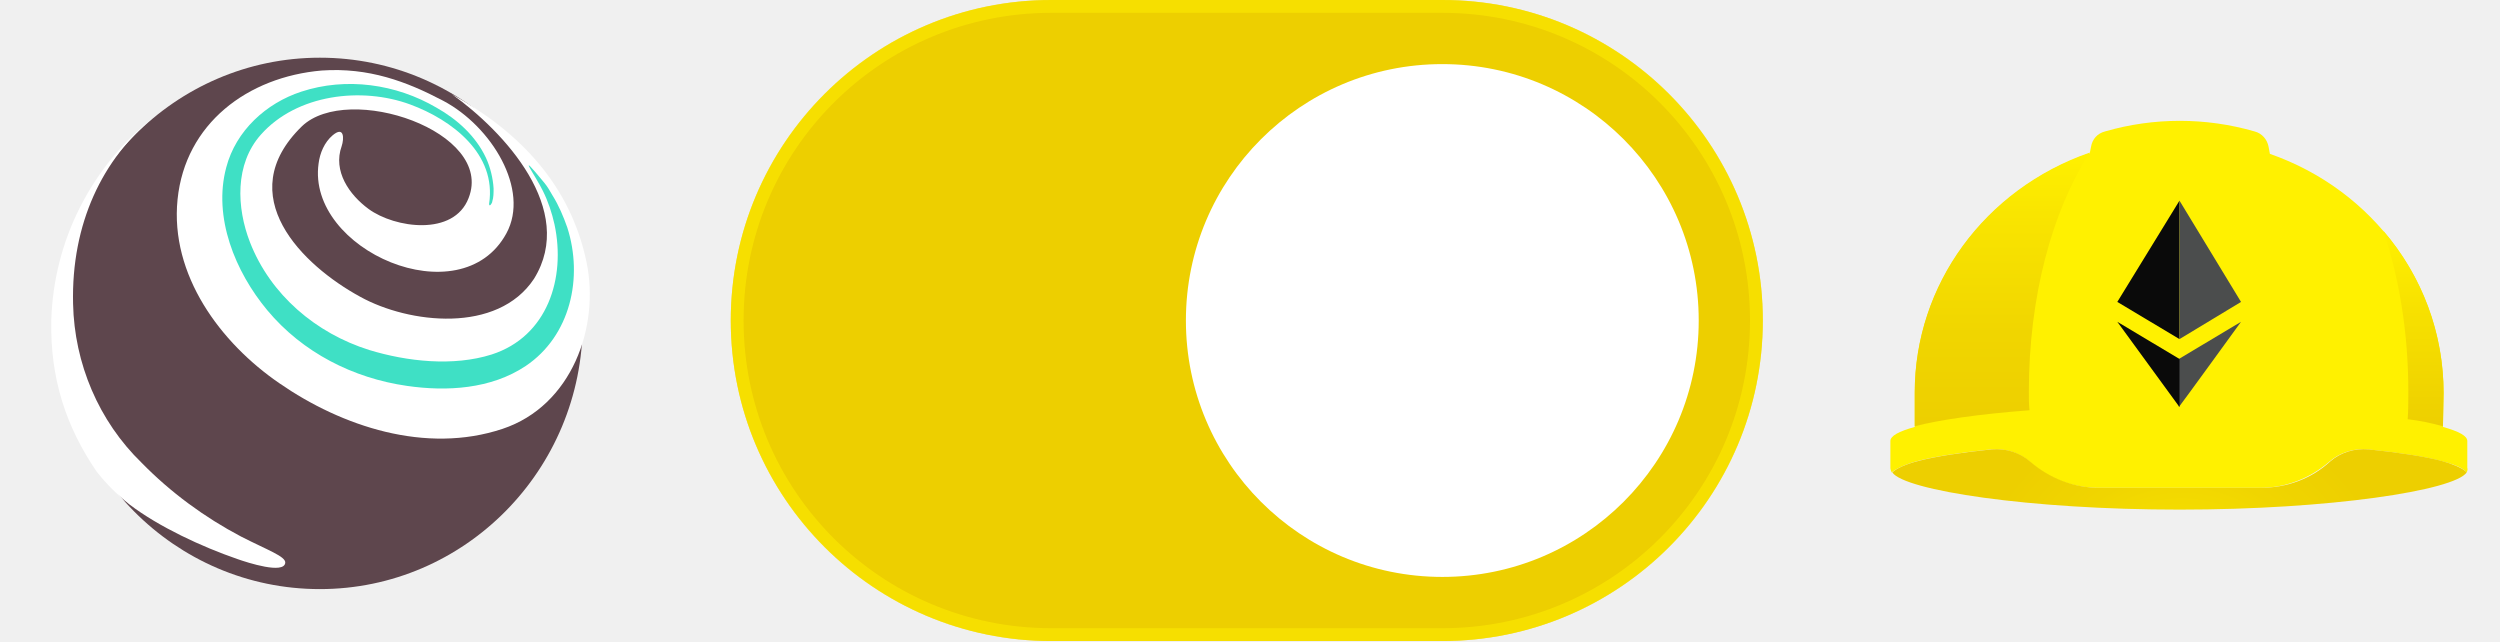
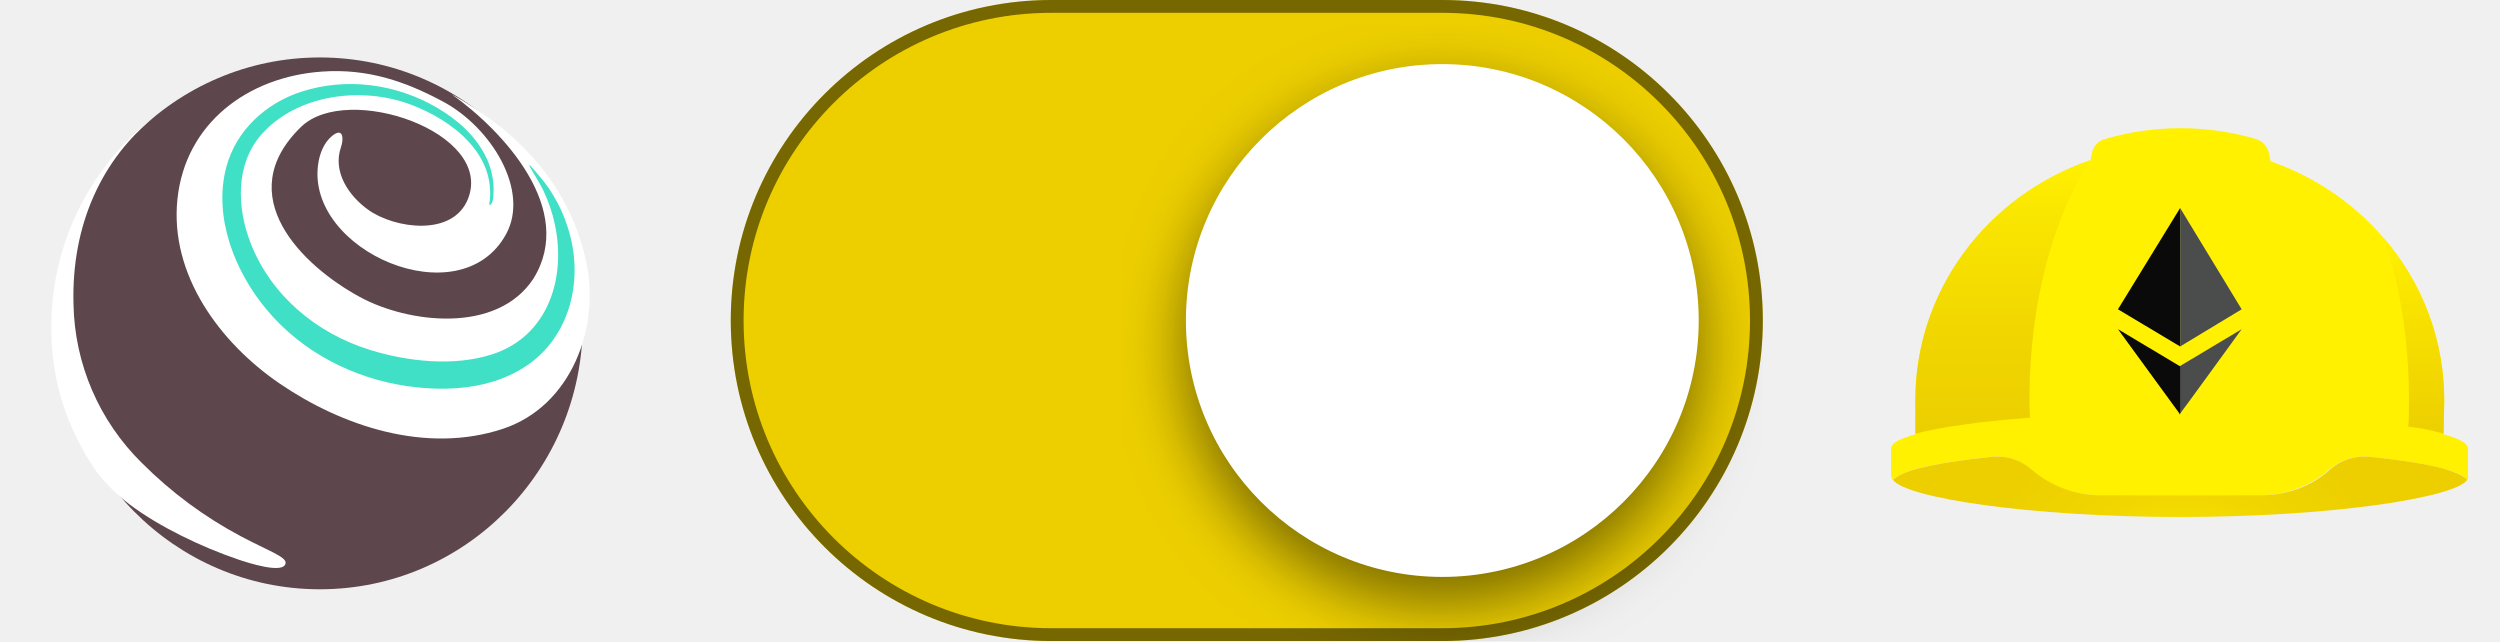
- <svg xmlns="http://www.w3.org/2000/svg" xmlns:xlink="http://www.w3.org/1999/xlink" version="1.1" id="Layer_1" x="0px" y="0px" viewBox="0 0 390 100" style="enable-background:new 0 0 390 100;" xml:space="preserve">
-   <style type="text/css">
- 	.st0{clip-path:url(#SVGID_2_);}
- 	.st1{fill:#5E464D;}
- 	.st2{fill:#FFFFFF;}
- 	.st3{fill:#3FE0C5;}
- 	.st4{fill:#EDCF00;}
- 	.st5{fill:none;stroke:#FFF100;stroke-width:2;stroke-opacity:0.5;}
- 	.st6{fill:#FFF100;}
- 	.st7{fill:url(#SVGID_3_);}
- 	.st8{fill:url(#SVGID_4_);}
- 	.st9{fill:url(#SVGID_5_);}
- 	.st10{fill:#0A0A0A;}
- 	.st11{fill:#4B4D4D;}
- </style>
-   <g>
-     <defs>
-       <rect id="SVGID_1_" width="390" height="100" />
-     </defs>
-     <clipPath id="SVGID_2_">
-       <use xlink:href="#SVGID_1_" style="overflow:visible;" />
-     </clipPath>
-     <g class="st0">
-       <path class="st1" d="M49.9,91.9c22.6,0,41-18.6,41-41.5S72.5,9,49.9,9c-22.6,0-41,18.6-41,41.5S27.3,91.9,49.9,91.9z" />
-       <path class="st2" d="M37,87.2c1.7,0.6,7.3,2.4,7.5,0.6c0.1-1-2.8-2-6.9-4.1c-5.7-3-11-6.9-15.5-11.5c-6.7-6.5-10.5-15.5-10.7-24.8    C11.1,34.9,16,24.7,24.1,18.2c-4.9,3.8-8.8,8.6-11.6,14.1S8.2,43.8,8,49.9c-0.2,9.1,2.3,16.7,7.1,23.7c1.5,1.9,3.2,3.6,5.1,5.1    C24.8,82.2,31.5,85.3,37,87.2" />
-       <path class="st2" d="M91.5,40.9c-2.5-12-10.4-20.3-21-26.2c8.1,5.8,19.5,18,12.8,28.8c-5.7,8.6-19.5,7-27.1,2.8    c-9-4.9-20.2-15.8-9.1-26.6c7.2-6.9,30.1,0.8,26,11.2c-2.3,6-11.5,4.7-15.6,1.7c-3-2.2-5.6-5.9-4.2-9.8c0.4-1.2,0.4-3.2-1.4-1.7    c-1.3,1.1-2,2.8-2.2,4.4c-1.9,13.5,22.2,24,29.3,10.9c3.7-6.8-2.3-16.7-9.9-20.7c-5.7-3-11.6-5.2-18.9-4.7    C38.6,12,28.9,19.3,27.7,31.1c-1.2,11.8,6.7,22.4,15.9,28.7c9.7,6.7,22.8,11.1,34.8,7.1C89.2,63.3,93.6,51,91.5,40.9" />
-       <path class="st3" d="M76.3,31.8C77.5,24,70.5,18.7,64,16.3c-7.6-2.8-17.7-1.6-23.3,4.7c-4.1,4.6-3.8,11.4-1.7,16.8    c3.2,8.2,10.3,14.2,18.6,16.8c5.9,1.8,13.1,2.6,19.1,0.7c8.7-2.8,11.6-11.9,9.8-20.3c-0.4-1.8-1-3.6-1.8-5.2    c-1.1-2.3-4.5-7,0.2-1.3c0.5,0.6,0.9,1.3,1.3,2c1,1.6,1.7,3.3,2.3,5c2.5,7.8,0.5,16.9-6.5,21.6c-5.4,3.6-12.3,4-18.5,3.1    C55.1,59,47.2,55,41.7,48.4c-5-6-8.5-14.5-6.4-22.3c1.5-5.7,6.2-10,11.7-11.8c7-2.3,14.8-1.2,21.1,2.5c3.2,1.8,6.1,4.4,7.7,7.8    c0.7,1.5,1.1,3.2,1.2,4.8c0,0.7,0,1.4-0.2,2C76.8,31.7,76.3,32.4,76.3,31.8" />
-       <path class="st4" d="M275,50c0-27.6-22.4-50-50-50h-61c-27.6,0-50,22.4-50,50l0,0c0,27.6,22.4,50,50,50h61    C252.6,100,275,77.6,275,50L275,50z" />
-       <path class="st5" d="M225,1h-61c-27.1,0-49,21.9-49,49s21.9,49,49,49h61c27.1,0,49-21.9,49-49S252.1,1,225,1z" />
-       <g>
-         <circle class="st2" cx="225" cy="50" r="40" />
-       </g>
-       <g>
-         <path class="st6" d="M384.8,73.7c-0.1-0.1-0.1-0.1-0.2-0.2c-0.6-0.6-1.9-1.1-3.8-1.6c-2.7-0.7-6.6-1.3-11.4-1.8     c-2.2-0.2-4.4,0.5-6,1.9l0,0c-3,2.6-6.8,4.1-10.8,4.1h-25.2c-4,0-7.9-1.4-10.8-4.1c-1.6-1.4-3.8-2.1-6-1.9     c-4.8,0.5-8.7,1.1-11.4,1.8c-1.9,0.5-3.4,1.2-4.1,1.8c-0.1-0.2-0.2-0.5-0.2-0.7v-4.2c0-0.8,1.3-1.5,3.8-2.2v-5.3     c0-16.8,10.9-31.7,27.3-37.4l0.2-1c0.2-1.2,1-2.1,2.2-2.4c7.6-2.2,15.7-2.2,23.3,0c1.2,0.3,2,1.3,2.2,2.4l0.2,1.1     c16.3,5.7,27.1,20.6,27.1,37.3l-0.1,5.3c2.5,0.7,3.8,1.4,3.8,2.2V73C385,73.2,384.9,73.5,384.8,73.7z" />
-         <linearGradient id="SVGID_3_" gradientUnits="userSpaceOnUse" x1="-8085.501" y1="-8199.615" x2="-8085.501" y2="-8055.835" gradientTransform="matrix(0.3082 0 0 -0.2968 2804.493 -2367.426)">
-           <stop offset="0" style="stop-color:#EDCF00" />
-           <stop offset="0.33" style="stop-color:#F0D500" />
-           <stop offset="0.77" style="stop-color:#F9E500" />
-           <stop offset="1" style="stop-color:#FFF100" />
-         </linearGradient>
-         <path class="st7" d="M298.7,66.5L298.7,66.5v-5.3c0-16.8,10.9-31.7,27.3-37.4c-5.9,9.2-9.5,22.5-9.5,37.3c0,1,0,2,0.1,2.9     C308.7,64.6,302.5,65.5,298.7,66.5z" />
-         <linearGradient id="SVGID_4_" gradientUnits="userSpaceOnUse" x1="-7877.481" y1="-8200.665" x2="-7877.481" y2="-8096.675" gradientTransform="matrix(0.3082 0 0 -0.2968 2804.493 -2367.426)">
-           <stop offset="0" style="stop-color:#EDCF00" />
-           <stop offset="0.59" style="stop-color:#F7E100" />
-           <stop offset="1" style="stop-color:#FFF100" />
-         </linearGradient>
-         <path class="st8" d="M381.1,66.5c-1.8-0.5-3.7-0.9-5.5-1.1c0.1-1.4,0.1-2.8,0.1-4.3c0-9.1-1.4-17.7-3.9-25.1     c6.1,7.1,9.4,16,9.4,25.3L381.1,66.5z" />
-         <radialGradient id="SVGID_5_" cx="-7995.336" cy="-8297.905" r="108.86" gradientTransform="matrix(0.3082 0 0 -0.2968 2804.493 -2367.426)" gradientUnits="userSpaceOnUse">
-           <stop offset="0" style="stop-color:#FFF100" />
-           <stop offset="0.23" style="stop-color:#F9E500" />
-           <stop offset="0.67" style="stop-color:#F0D500" />
-           <stop offset="1" style="stop-color:#EDCF00" />
-         </radialGradient>
-         <path class="st9" d="M384.6,73.5c0.1,0.1,0.1,0.1,0.2,0.2c-1.9,2.8-21.3,5.8-44.8,5.8s-42.9-3-44.8-5.8c0.6-0.6,2.1-1.3,4.1-1.8     c2.7-0.7,6.6-1.3,11.4-1.8c2.2-0.2,4.4,0.5,6,1.9c3,2.6,6.8,4.1,10.8,4.1h25.2c4,0,7.9-1.4,10.8-4.1l0,0c1.6-1.4,3.8-2.1,6-1.9     c4.8,0.5,8.7,1.1,11.4,1.8C382.7,72.4,384,73,384.6,73.5z" />
-         <polygon class="st10" points="340,31.3 340,52.9 340,52.9 330.3,47.1 340,31.3    " />
-         <polygon class="st11" points="349.6,47.1 340,52.9 340,31.3    " />
-         <path class="st11" d="M349.6,50.2c0,0-9.5,13.1-9.7,13.3V56L349.6,50.2z" />
-         <path class="st10" d="M340,56v7.5l-9.7-13.3L340,56L340,56z" />
-       </g>
+ <svg xmlns="http://www.w3.org/2000/svg" width="390" height="100" viewBox="0 0 390 100" fill="none">
+   <g clip-path="url(#clip0)">
+     <path d="M384.9 74.85C384.8 74.75 384.8 74.75 384.7 74.65C384.1 74.05 382.8 73.55 380.9 73.05C378.2 72.35 374.3 71.75 369.5 71.25C367.3 71.05 365.1 71.75 363.5 73.15C360.5 75.75 356.7 77.25 352.7 77.25H327.5C323.5 77.25 319.6 75.85 316.7 73.15C315.1 71.75 312.9 71.05 310.7 71.25C305.9 71.75 302 72.35 299.3 73.05C297.4 73.55 295.9 74.25 295.2 74.85C295.1 74.65 295 74.35 295 74.15V69.95C295 69.15 296.3 68.45 298.8 67.75V62.45C298.8 45.65 309.7 30.75 326.1 25.05L326.3 24.05C326.5 22.85 327.3 21.95 328.5 21.65C336.1 19.45 344.2 19.45 351.8 21.65C353 21.95 353.8 22.95 354 24.05L354.2 25.15C370.5 30.85 381.3 45.75 381.3 62.45L381.2 67.75C383.7 68.45 385 69.15 385 69.95V74.15C385.1 74.35 385 74.65 384.9 74.85Z" fill="#FFF100" />
+     <path d="M298.8 67.65V62.35C298.8 45.55 309.7 30.65 326.1 24.95C320.2 34.15 316.6 47.45 316.6 62.25C316.6 63.25 316.6 64.25 316.7 65.15C308.8 65.75 302.6 66.65 298.8 67.65Z" fill="url(#paint0_linear)" />
+     <path d="M381.2 67.65C379.4 67.15 377.5 66.75 375.7 66.55C375.8 65.15 375.8 63.75 375.8 62.25C375.8 53.15 374.4 44.55 371.9 37.15C378 44.25 381.3 53.15 381.3 62.45L381.2 67.65Z" fill="url(#paint1_linear)" />
+     <path d="M384.7 74.65C384.8 74.75 384.8 74.75 384.9 74.85C383 77.65 363.6 80.65 340.1 80.65C316.6 80.65 297.2 77.65 295.3 74.85C295.9 74.25 297.4 73.55 299.4 73.05C302.1 72.35 306 71.75 310.8 71.25C313 71.05 315.2 71.75 316.8 73.15C319.8 75.75 323.6 77.25 327.6 77.25H352.8C356.8 77.25 360.7 75.85 363.6 73.15C365.2 71.75 367.4 71.05 369.6 71.25C374.4 71.75 378.3 72.35 381 73.05C382.8 73.55 384.1 74.15 384.7 74.65Z" fill="url(#paint2_radial)" />
+     <path d="M340.1 32.45V54.05L330.4 48.25L340.1 32.45Z" fill="#0A0A0A" />
+     <path d="M349.7 48.25L340.1 54.05V32.45L349.7 48.25Z" fill="#4B4D4D" />
+     <path d="M349.7 51.35C349.7 51.35 340.2 64.45 340 64.65V57.15L349.7 51.35Z" fill="#4B4D4D" />
+     <path d="M340.1 57.15V64.65L330.4 51.35L340.1 57.15Z" fill="#0A0A0A" />
+     <path d="M49.9 91.928C72.546 91.928 90.904 73.356 90.904 50.446C90.904 27.535 72.546 8.963 49.9 8.963C27.255 8.963 8.897 27.535 8.897 50.446C8.897 73.356 27.255 91.928 49.9 91.928Z" fill="#5E464D" />
+     <path d="M37.005 87.229C38.683 87.802 44.316 89.634 44.556 87.843C44.685 86.86 41.713 85.853 37.688 83.72C31.963 80.695 26.727 76.826 22.153 72.243C15.477 65.697 11.639 56.792 11.464 47.444C11.123 34.895 16.029 24.75 24.099 18.203C19.226 21.964 15.253 26.765 12.471 32.255C9.689 37.746 8.167 43.788 8.016 49.942C7.776 59.019 10.314 66.667 15.082 73.628C16.563 75.54 18.294 77.245 20.228 78.696C24.797 82.153 31.478 85.349 37.005 87.225" fill="white" />
+     <path d="M91.468 40.938C88.926 28.982 81.022 20.611 70.451 14.698C78.521 20.453 89.913 32.69 83.203 43.484C77.517 52.131 63.689 50.438 56.134 46.328C47.151 41.454 35.897 30.488 46.996 19.766C54.181 12.829 77.05 20.607 73.026 30.976C70.678 37.007 61.54 35.666 57.43 32.718C54.4 30.541 51.85 26.8 53.198 22.938C53.633 21.7 53.572 19.778 51.821 21.192C50.518 22.248 49.86 23.986 49.632 25.602C47.719 39.123 71.807 49.605 78.951 36.523C82.663 29.733 76.652 19.872 69.086 15.835C63.4 12.789 57.479 10.649 50.229 11.168C38.63 11.981 28.895 19.25 27.677 31.102C26.458 42.879 34.333 53.48 43.605 59.819C53.352 66.48 66.454 70.87 78.443 66.898C89.19 63.336 93.629 51.002 91.468 40.934" fill="white" />
+     <path d="M76.344 31.78C77.497 24.031 70.491 18.71 64.022 16.294C56.394 13.451 46.318 14.694 40.762 21.009C36.701 25.647 36.965 32.381 39.06 37.831C42.228 46.063 49.38 52.013 57.706 54.584C63.62 56.412 70.776 57.208 76.77 55.279C85.514 52.464 88.361 43.346 86.554 34.992C86.167 33.186 85.573 31.431 84.783 29.761C83.678 27.442 80.316 22.747 84.958 28.466C85.447 29.103 85.897 29.769 86.306 30.46C87.268 32.04 88.031 33.733 88.576 35.5C91.119 43.298 89.125 52.395 82.078 57.102C76.673 60.705 69.801 61.135 63.53 60.233C55.123 59.015 47.199 54.954 41.692 48.419C36.664 42.461 33.233 33.904 35.3 26.082C36.815 20.359 41.461 16.087 47.025 14.304C54.063 12.025 61.808 13.085 68.144 16.785C71.32 18.633 74.236 21.192 75.84 24.546C76.575 26.058 76.97 27.712 76.998 29.392C77.014 30.072 76.961 30.753 76.839 31.422C76.794 31.666 76.279 32.352 76.352 31.788" fill="#3FE0C5" />
+     <path d="M275 50C275 22.386 252.614 0 225 0H164C136.386 0 114 22.386 114 50V50C114 77.614 136.386 100 164 100H225C252.614 100 275 77.614 275 50V50Z" fill="#EDCF00" />
+     <path d="M225 1H164C136.938 1 115 22.938 115 50C115 77.062 136.938 99 164 99H225C252.062 99 274 77.062 274 50C274 22.938 252.062 1 225 1Z" stroke="black" stroke-opacity="0.5" stroke-width="2" />
+     <g filter="url(#filter0_d)">
+       <circle r="40" transform="matrix(-1 0 0 1 225 50)" fill="white" />
    </g>
  </g>
+   <defs>
+     <filter id="filter0_d" x="175" y="4" width="100" height="100" filterUnits="userSpaceOnUse" color-interpolation-filters="sRGB">
+       <feFlood flood-opacity="0" result="BackgroundImageFix" />
+       <feColorMatrix in="SourceAlpha" type="matrix" values="0 0 0 0 0 0 0 0 0 0 0 0 0 0 0 0 0 0 127 0" />
+       <feOffset dy="4" />
+       <feGaussianBlur stdDeviation="5" />
+       <feColorMatrix type="matrix" values="0 0 0 0 0 0 0 0 0 0 0 0 0 0 0 0 0 0 0.5 0" />
+       <feBlend mode="normal" in2="BackgroundImageFix" result="effect1_dropShadow" />
+       <feBlend mode="normal" in="SourceGraphic" in2="effect1_dropShadow" result="shape" />
+     </filter>
+     <linearGradient id="paint0_linear" x1="312.641" y1="67.37" x2="312.641" y2="24.695" gradientUnits="userSpaceOnUse">
+       <stop stop-color="#EDCF00" />
+       <stop offset="0.33" stop-color="#F0D500" />
+       <stop offset="0.77" stop-color="#F9E500" />
+       <stop offset="1" stop-color="#FFF100" />
+     </linearGradient>
+     <linearGradient id="paint1_linear" x1="376.753" y1="67.681" x2="376.753" y2="36.817" gradientUnits="userSpaceOnUse">
+       <stop stop-color="#EDCF00" />
+       <stop offset="0.59" stop-color="#F7E100" />
+       <stop offset="1" stop-color="#FFF100" />
+     </linearGradient>
+     <radialGradient id="paint2_radial" cx="0" cy="0" r="1" gradientUnits="userSpaceOnUse" gradientTransform="translate(340.43 96.542) scale(33.5506 32.3097)">
+       <stop stop-color="#FFF100" />
+       <stop offset="0.23" stop-color="#F9E500" />
+       <stop offset="0.67" stop-color="#F0D500" />
+       <stop offset="1" stop-color="#EDCF00" />
+     </radialGradient>
+     <clipPath id="clip0">
+       <rect width="390" height="100" fill="white" />
+     </clipPath>
+   </defs>
</svg>
